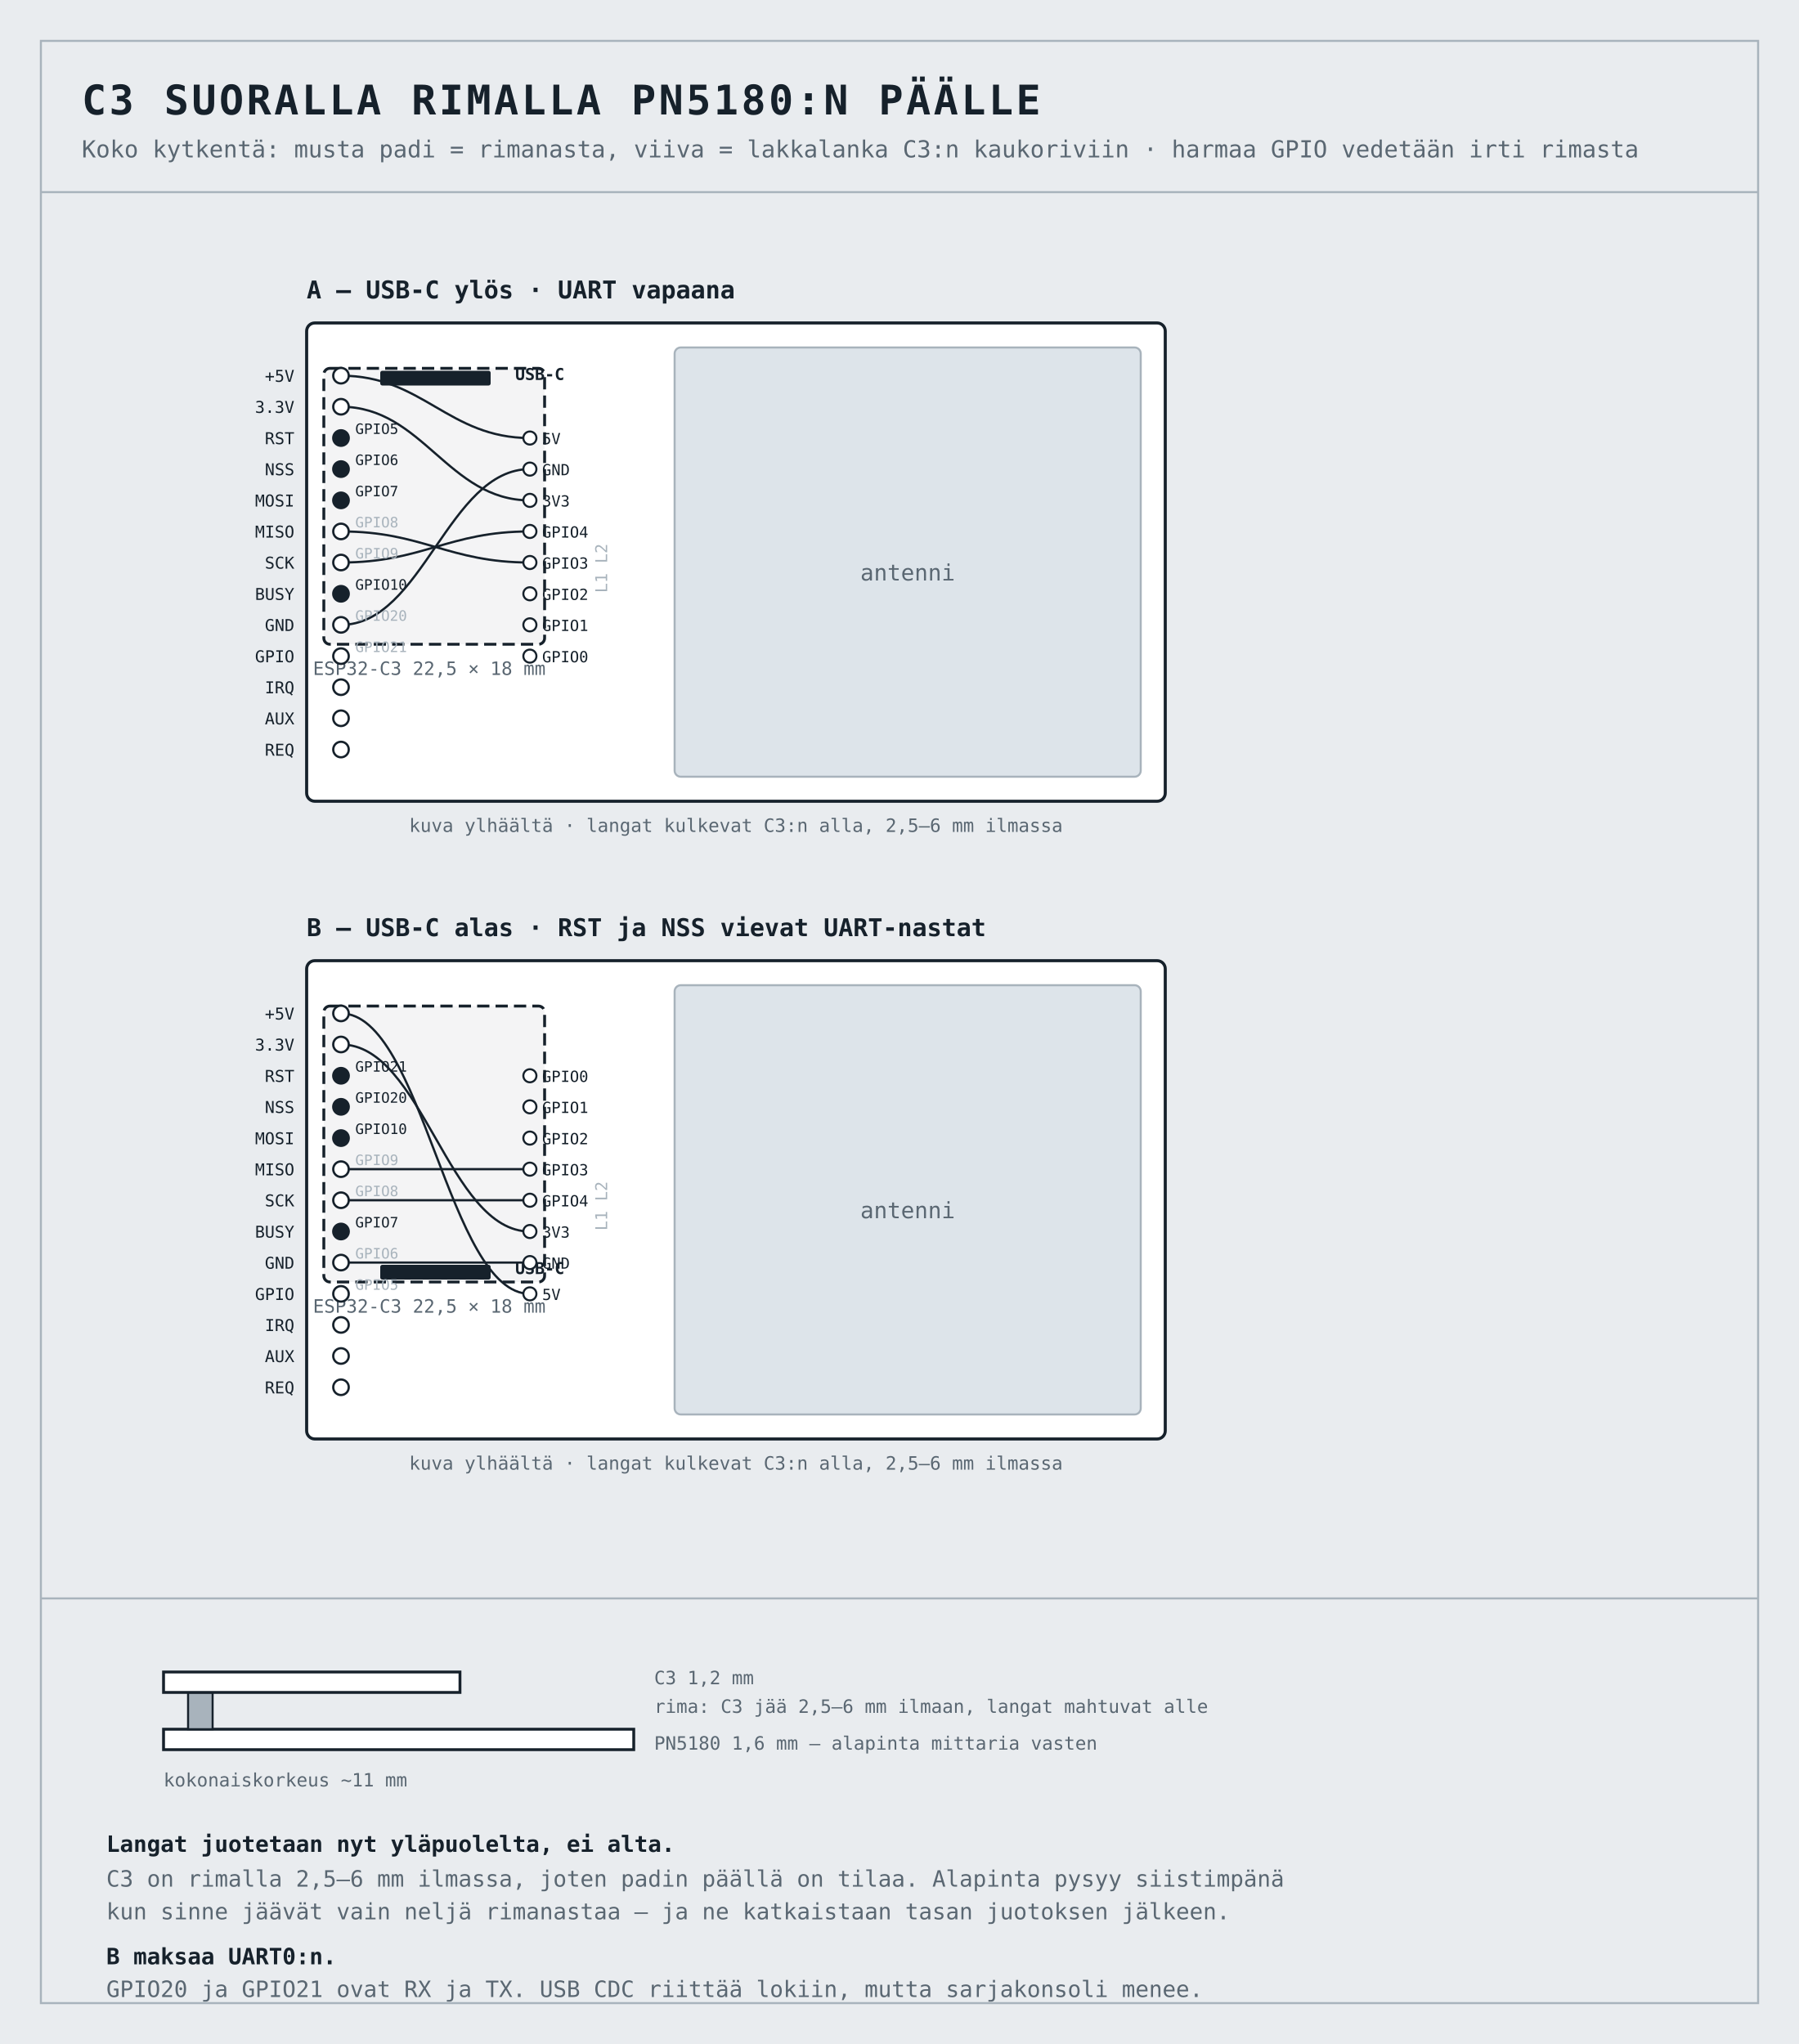
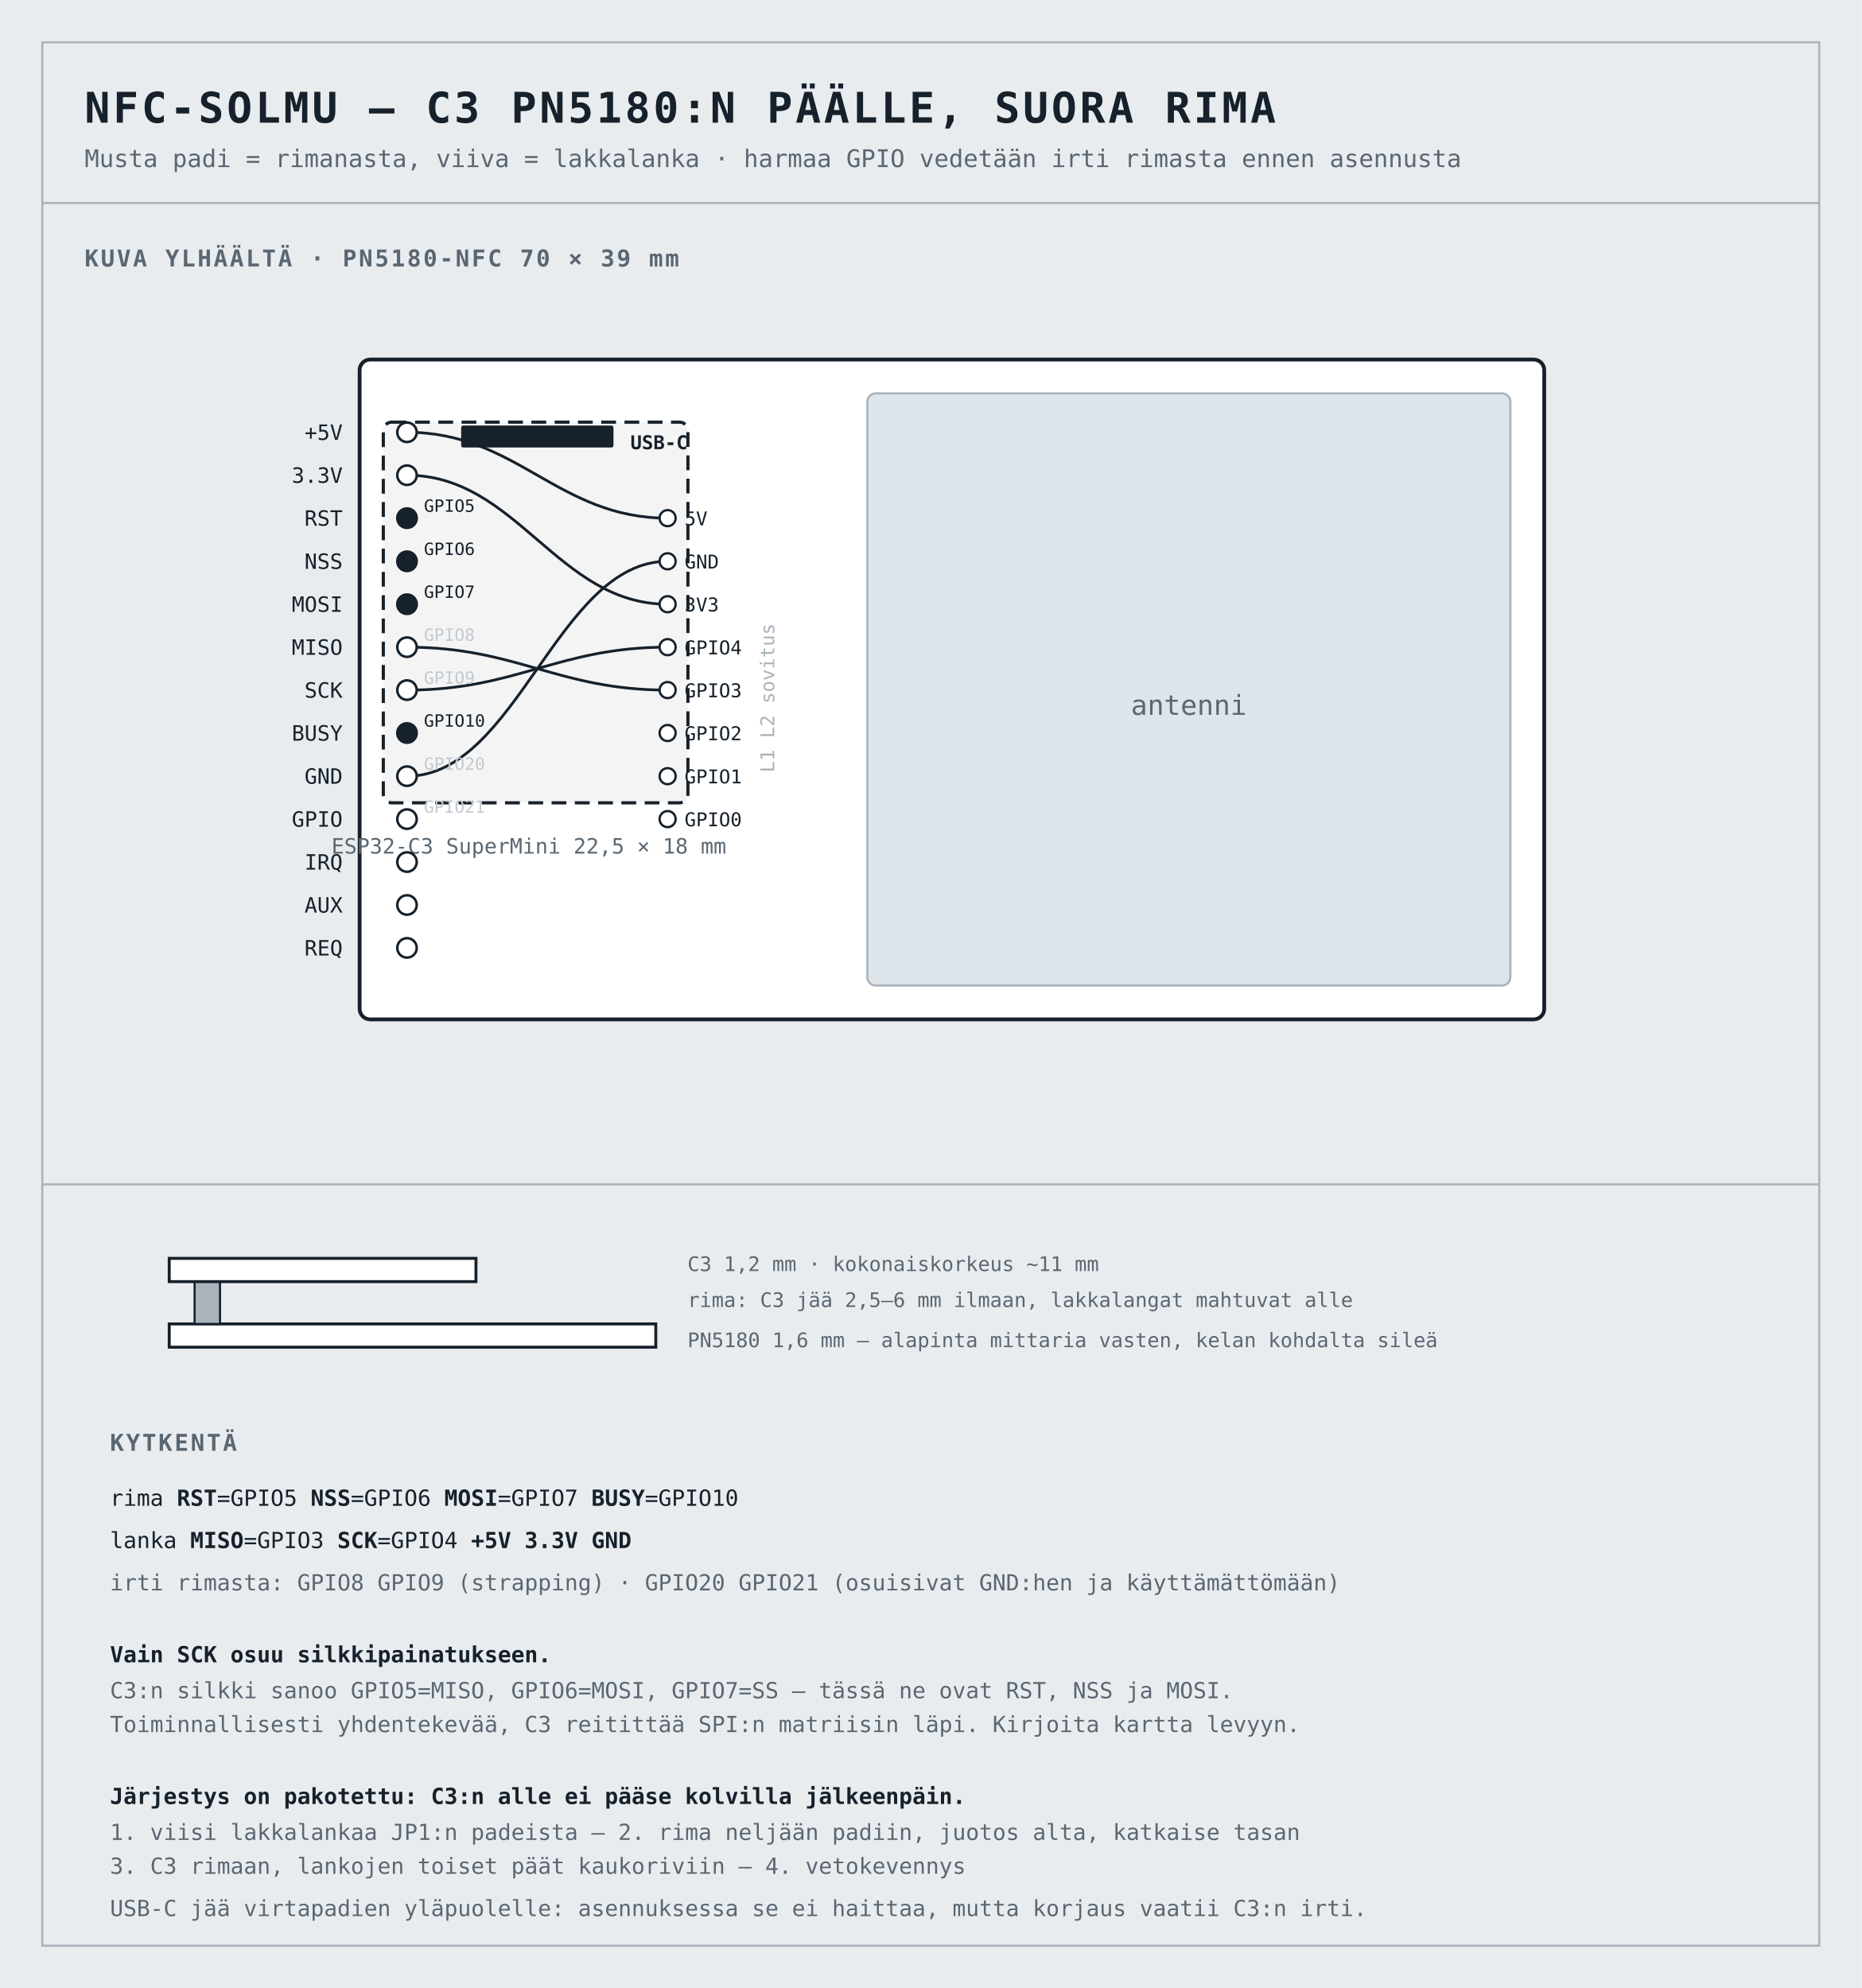
- <svg xmlns="http://www.w3.org/2000/svg" viewBox="0 0 880 1000" width="880" height="1000" font-family="ui-monospace, SFMono-Regular, Menlo, Consolas, monospace">
-   <rect width="880" height="1000" fill="#E9ECEF" />
-   <rect x="20" y="20" width="840" height="960" fill="none" stroke="#A8B3BC" />
-   <text x="40" y="56" font-size="20" font-weight="700" fill="#16212B" letter-spacing="1.4">C3 SUORALLA RIMALLA PN5180:N PÄÄLLE</text>
-   <text x="40" y="77" font-size="11.5" fill="#5A6772">Koko kytkentä: musta padi = rimanasta, viiva = lakkalanka C3:n kaukoriviin · harmaa GPIO vedetään irti rimasta</text>
-   <line x1="20" y1="94" x2="860" y2="94" stroke="#A8B3BC" />
-   <text x="150" y="146" font-size="12" font-weight="700" fill="#16212B">A — USB-C ylös · UART vapaana</text>
-   <rect x="150" y="158" width="420.0" height="234.0" rx="4" fill="#FFFFFF" stroke="#16212B" stroke-width="1.5" />
-   <rect x="330.0" y="170.0" width="228.0" height="210.0" rx="3" fill="#DDE4EA" stroke="#A8B3BC" />
-   <text x="444.0" y="284.0" font-size="11" fill="#5A6772" text-anchor="middle">antenni</text>
-   <text x="297.0" y="278.0" font-size="8" fill="#A8B3BC" text-anchor="middle" transform="rotate(-90 297.0 278.0)">L1 L2</text>
-   <rect x="158.4" y="180.2" width="108.0" height="135.0" rx="3" fill="#16212B" fill-opacity="0.05" stroke="#16212B" stroke-width="1.4" stroke-dasharray="6 3" />
-   <text x="210.0" y="330.2" font-size="9" fill="#5A6772" text-anchor="middle">ESP32-C3 22,5 × 18 mm</text>
-   <rect x="186.0" y="181.4" width="54.0" height="7.2" rx="1" fill="#16212B" />
-   <text x="252.0" y="185.9" font-size="8" font-weight="700" fill="#16212B">USB-C</text>
-   <path d="M166.8 183.8 C206.8 183.8 219.2 214.3 259.2 214.3" fill="none" stroke="#16212B" stroke-width="1.1" />
-   <path d="M166.8 199.0 C206.8 199.0 219.2 244.8 259.2 244.8" fill="none" stroke="#16212B" stroke-width="1.1" />
-   <path d="M166.8 305.7 C206.8 305.7 219.2 229.5 259.2 229.5" fill="none" stroke="#16212B" stroke-width="1.1" />
-   <path d="M166.8 260.0 C206.8 260.0 219.2 275.2 259.2 275.2" fill="none" stroke="#16212B" stroke-width="1.1" />
-   <path d="M166.8 275.2 C206.8 275.2 219.2 260.0 259.2 260.0" fill="none" stroke="#16212B" stroke-width="1.1" />
-   <circle cx="166.8" cy="183.8" r="3.8" fill="#FFFFFF" stroke="#16212B" stroke-width="1.1" />
-   <text x="144" y="186.8" font-size="8" fill="#16212B" text-anchor="end">+5V</text>
-   <circle cx="166.8" cy="199.0" r="3.8" fill="#FFFFFF" stroke="#16212B" stroke-width="1.1" />
-   <text x="144" y="202.0" font-size="8" fill="#16212B" text-anchor="end">3.3V</text>
-   <circle cx="166.8" cy="214.3" r="3.8" fill="#16212B" stroke="#16212B" stroke-width="1.1" />
-   <text x="144" y="217.3" font-size="8" fill="#16212B" text-anchor="end">RST</text>
-   <text x="173.8" y="212.3" font-size="7" fill="#16212B">GPIO5</text>
-   <circle cx="259.2" cy="214.3" r="3.2" fill="#FFFFFF" stroke="#16212B" stroke-width="1" />
-   <text x="265.2" y="217.3" font-size="7.5" fill="#16212B">5V</text>
-   <circle cx="166.8" cy="229.5" r="3.8" fill="#16212B" stroke="#16212B" stroke-width="1.1" />
-   <text x="144" y="232.5" font-size="8" fill="#16212B" text-anchor="end">NSS</text>
-   <text x="173.8" y="227.5" font-size="7" fill="#16212B">GPIO6</text>
-   <circle cx="259.2" cy="229.5" r="3.2" fill="#FFFFFF" stroke="#16212B" stroke-width="1" />
-   <text x="265.2" y="232.5" font-size="7.5" fill="#16212B">GND</text>
-   <circle cx="166.8" cy="244.8" r="3.8" fill="#16212B" stroke="#16212B" stroke-width="1.1" />
-   <text x="144" y="247.8" font-size="8" fill="#16212B" text-anchor="end">MOSI</text>
-   <text x="173.8" y="242.8" font-size="7" fill="#16212B">GPIO7</text>
-   <circle cx="259.2" cy="244.8" r="3.2" fill="#FFFFFF" stroke="#16212B" stroke-width="1" />
-   <text x="265.2" y="247.8" font-size="7.5" fill="#16212B">3V3</text>
-   <circle cx="166.8" cy="260.0" r="3.8" fill="#FFFFFF" stroke="#16212B" stroke-width="1.1" />
-   <text x="144" y="263.0" font-size="8" fill="#16212B" text-anchor="end">MISO</text>
-   <text x="173.8" y="258.0" font-size="7" fill="#A8B3BC">GPIO8</text>
-   <circle cx="259.2" cy="260.0" r="3.2" fill="#FFFFFF" stroke="#16212B" stroke-width="1" />
-   <text x="265.2" y="263.0" font-size="7.5" fill="#16212B">GPIO4</text>
-   <circle cx="166.8" cy="275.2" r="3.8" fill="#FFFFFF" stroke="#16212B" stroke-width="1.1" />
-   <text x="144" y="278.2" font-size="8" fill="#16212B" text-anchor="end">SCK</text>
-   <text x="173.8" y="273.2" font-size="7" fill="#A8B3BC">GPIO9</text>
-   <circle cx="259.2" cy="275.2" r="3.2" fill="#FFFFFF" stroke="#16212B" stroke-width="1" />
-   <text x="265.2" y="278.2" font-size="7.5" fill="#16212B">GPIO3</text>
-   <circle cx="166.8" cy="290.5" r="3.8" fill="#16212B" stroke="#16212B" stroke-width="1.1" />
-   <text x="144" y="293.5" font-size="8" fill="#16212B" text-anchor="end">BUSY</text>
-   <text x="173.8" y="288.5" font-size="7" fill="#16212B">GPIO10</text>
-   <circle cx="259.2" cy="290.5" r="3.2" fill="#FFFFFF" stroke="#16212B" stroke-width="1" />
-   <text x="265.2" y="293.5" font-size="7.5" fill="#16212B">GPIO2</text>
-   <circle cx="166.8" cy="305.7" r="3.8" fill="#FFFFFF" stroke="#16212B" stroke-width="1.1" />
-   <text x="144" y="308.7" font-size="8" fill="#16212B" text-anchor="end">GND</text>
-   <text x="173.8" y="303.7" font-size="7" fill="#A8B3BC">GPIO20</text>
-   <circle cx="259.2" cy="305.7" r="3.2" fill="#FFFFFF" stroke="#16212B" stroke-width="1" />
-   <text x="265.2" y="308.7" font-size="7.5" fill="#16212B">GPIO1</text>
-   <circle cx="166.8" cy="321.0" r="3.8" fill="#FFFFFF" stroke="#16212B" stroke-width="1.1" />
-   <text x="144" y="324.0" font-size="8" fill="#16212B" text-anchor="end">GPIO</text>
-   <text x="173.8" y="319.0" font-size="7" fill="#A8B3BC">GPIO21</text>
-   <circle cx="259.2" cy="321.0" r="3.2" fill="#FFFFFF" stroke="#16212B" stroke-width="1" />
-   <text x="265.2" y="324.0" font-size="7.5" fill="#16212B">GPIO0</text>
-   <circle cx="166.8" cy="336.2" r="3.8" fill="#FFFFFF" stroke="#16212B" stroke-width="1.1" />
-   <text x="144" y="339.2" font-size="8" fill="#16212B" text-anchor="end">IRQ</text>
-   <circle cx="166.8" cy="351.4" r="3.8" fill="#FFFFFF" stroke="#16212B" stroke-width="1.1" />
-   <text x="144" y="354.4" font-size="8" fill="#16212B" text-anchor="end">AUX</text>
-   <circle cx="166.8" cy="366.7" r="3.8" fill="#FFFFFF" stroke="#16212B" stroke-width="1.1" />
-   <text x="144" y="369.7" font-size="8" fill="#16212B" text-anchor="end">REQ</text>
-   <text x="360.0" y="407.0" font-size="9" fill="#5A6772" text-anchor="middle">kuva ylhäältä · langat kulkevat C3:n alla, 2,5–6 mm ilmassa</text>
-   <text x="150" y="458" font-size="12" font-weight="700" fill="#16212B">B — USB-C alas · RST ja NSS vievat UART-nastat</text>
-   <rect x="150" y="470" width="420.0" height="234.0" rx="4" fill="#FFFFFF" stroke="#16212B" stroke-width="1.5" />
-   <rect x="330.0" y="482.0" width="228.0" height="210.0" rx="3" fill="#DDE4EA" stroke="#A8B3BC" />
-   <text x="444.0" y="596.0" font-size="11" fill="#5A6772" text-anchor="middle">antenni</text>
-   <text x="297.0" y="590.0" font-size="8" fill="#A8B3BC" text-anchor="middle" transform="rotate(-90 297.0 590.0)">L1 L2</text>
-   <rect x="158.4" y="492.2" width="108.0" height="135.0" rx="3" fill="#16212B" fill-opacity="0.05" stroke="#16212B" stroke-width="1.4" stroke-dasharray="6 3" />
-   <text x="210.0" y="642.2" font-size="9" fill="#5A6772" text-anchor="middle">ESP32-C3 22,5 × 18 mm</text>
-   <rect x="186.0" y="618.8" width="54.0" height="7.2" rx="1" fill="#16212B" />
-   <text x="252.0" y="623.3" font-size="8" font-weight="700" fill="#16212B">USB-C</text>
-   <path d="M166.8 495.8 C206.8 495.8 219.2 633.0 259.2 633.0" fill="none" stroke="#16212B" stroke-width="1.1" />
-   <path d="M166.8 511.0 C206.8 511.0 219.2 602.5 259.2 602.5" fill="none" stroke="#16212B" stroke-width="1.1" />
-   <path d="M166.8 617.7 C206.8 617.7 219.2 617.7 259.2 617.7" fill="none" stroke="#16212B" stroke-width="1.1" />
-   <path d="M166.8 572.0 C206.8 572.0 219.2 572.0 259.2 572.0" fill="none" stroke="#16212B" stroke-width="1.1" />
-   <path d="M166.8 587.2 C206.8 587.2 219.2 587.2 259.2 587.2" fill="none" stroke="#16212B" stroke-width="1.1" />
-   <circle cx="166.8" cy="495.8" r="3.8" fill="#FFFFFF" stroke="#16212B" stroke-width="1.1" />
-   <text x="144" y="498.8" font-size="8" fill="#16212B" text-anchor="end">+5V</text>
-   <circle cx="166.8" cy="511.0" r="3.8" fill="#FFFFFF" stroke="#16212B" stroke-width="1.1" />
-   <text x="144" y="514.0" font-size="8" fill="#16212B" text-anchor="end">3.3V</text>
-   <circle cx="166.8" cy="526.3" r="3.8" fill="#16212B" stroke="#16212B" stroke-width="1.1" />
-   <text x="144" y="529.3" font-size="8" fill="#16212B" text-anchor="end">RST</text>
-   <text x="173.8" y="524.3" font-size="7" fill="#16212B">GPIO21</text>
-   <circle cx="259.2" cy="526.3" r="3.2" fill="#FFFFFF" stroke="#16212B" stroke-width="1" />
-   <text x="265.2" y="529.3" font-size="7.5" fill="#16212B">GPIO0</text>
-   <circle cx="166.8" cy="541.5" r="3.8" fill="#16212B" stroke="#16212B" stroke-width="1.1" />
-   <text x="144" y="544.5" font-size="8" fill="#16212B" text-anchor="end">NSS</text>
-   <text x="173.8" y="539.5" font-size="7" fill="#16212B">GPIO20</text>
-   <circle cx="259.2" cy="541.5" r="3.2" fill="#FFFFFF" stroke="#16212B" stroke-width="1" />
-   <text x="265.2" y="544.5" font-size="7.5" fill="#16212B">GPIO1</text>
-   <circle cx="166.8" cy="556.8" r="3.8" fill="#16212B" stroke="#16212B" stroke-width="1.1" />
-   <text x="144" y="559.8" font-size="8" fill="#16212B" text-anchor="end">MOSI</text>
-   <text x="173.8" y="554.8" font-size="7" fill="#16212B">GPIO10</text>
-   <circle cx="259.2" cy="556.8" r="3.2" fill="#FFFFFF" stroke="#16212B" stroke-width="1" />
-   <text x="265.2" y="559.8" font-size="7.5" fill="#16212B">GPIO2</text>
-   <circle cx="166.8" cy="572.0" r="3.8" fill="#FFFFFF" stroke="#16212B" stroke-width="1.1" />
-   <text x="144" y="575.0" font-size="8" fill="#16212B" text-anchor="end">MISO</text>
-   <text x="173.8" y="570.0" font-size="7" fill="#A8B3BC">GPIO9</text>
-   <circle cx="259.2" cy="572.0" r="3.2" fill="#FFFFFF" stroke="#16212B" stroke-width="1" />
-   <text x="265.2" y="575.0" font-size="7.5" fill="#16212B">GPIO3</text>
-   <circle cx="166.8" cy="587.2" r="3.8" fill="#FFFFFF" stroke="#16212B" stroke-width="1.1" />
-   <text x="144" y="590.2" font-size="8" fill="#16212B" text-anchor="end">SCK</text>
-   <text x="173.8" y="585.2" font-size="7" fill="#A8B3BC">GPIO8</text>
-   <circle cx="259.2" cy="587.2" r="3.2" fill="#FFFFFF" stroke="#16212B" stroke-width="1" />
-   <text x="265.2" y="590.2" font-size="7.5" fill="#16212B">GPIO4</text>
-   <circle cx="166.8" cy="602.5" r="3.8" fill="#16212B" stroke="#16212B" stroke-width="1.1" />
-   <text x="144" y="605.5" font-size="8" fill="#16212B" text-anchor="end">BUSY</text>
-   <text x="173.8" y="600.5" font-size="7" fill="#16212B">GPIO7</text>
-   <circle cx="259.2" cy="602.5" r="3.2" fill="#FFFFFF" stroke="#16212B" stroke-width="1" />
-   <text x="265.2" y="605.5" font-size="7.5" fill="#16212B">3V3</text>
-   <circle cx="166.8" cy="617.7" r="3.8" fill="#FFFFFF" stroke="#16212B" stroke-width="1.1" />
-   <text x="144" y="620.7" font-size="8" fill="#16212B" text-anchor="end">GND</text>
-   <text x="173.8" y="615.7" font-size="7" fill="#A8B3BC">GPIO6</text>
-   <circle cx="259.2" cy="617.7" r="3.2" fill="#FFFFFF" stroke="#16212B" stroke-width="1" />
-   <text x="265.2" y="620.7" font-size="7.5" fill="#16212B">GND</text>
-   <circle cx="166.8" cy="633.0" r="3.8" fill="#FFFFFF" stroke="#16212B" stroke-width="1.1" />
-   <text x="144" y="636.0" font-size="8" fill="#16212B" text-anchor="end">GPIO</text>
-   <text x="173.8" y="631.0" font-size="7" fill="#A8B3BC">GPIO5</text>
-   <circle cx="259.2" cy="633.0" r="3.2" fill="#FFFFFF" stroke="#16212B" stroke-width="1" />
-   <text x="265.2" y="636.0" font-size="7.5" fill="#16212B">5V</text>
-   <circle cx="166.8" cy="648.2" r="3.8" fill="#FFFFFF" stroke="#16212B" stroke-width="1.1" />
-   <text x="144" y="651.2" font-size="8" fill="#16212B" text-anchor="end">IRQ</text>
-   <circle cx="166.8" cy="663.4" r="3.8" fill="#FFFFFF" stroke="#16212B" stroke-width="1.1" />
-   <text x="144" y="666.4" font-size="8" fill="#16212B" text-anchor="end">AUX</text>
-   <circle cx="166.8" cy="678.7" r="3.8" fill="#FFFFFF" stroke="#16212B" stroke-width="1.1" />
-   <text x="144" y="681.7" font-size="8" fill="#16212B" text-anchor="end">REQ</text>
-   <text x="360.0" y="719.0" font-size="9" fill="#5A6772" text-anchor="middle">kuva ylhäältä · langat kulkevat C3:n alla, 2,5–6 mm ilmassa</text>
-   <line x1="20" y1="782" x2="860" y2="782" stroke="#A8B3BC" />
+ <svg xmlns="http://www.w3.org/2000/svg" viewBox="0 0 880 940" width="880" height="940" font-family="ui-monospace, SFMono-Regular, Menlo, Consolas, monospace">
+   <rect width="880" height="940" fill="#E9ECEF" />
+   <rect x="20" y="20" width="840" height="900" fill="none" stroke="#A8B3BC" />
+   <text x="40" y="58" font-size="20" font-weight="700" fill="#16212B" letter-spacing="1.4">NFC-SOLMU — C3 PN5180:N PÄÄLLE, SUORA RIMA</text>
+   <text x="40" y="79" font-size="11.5" fill="#5A6772">Musta padi = rimanasta, viiva = lakkalanka · harmaa GPIO vedetään irti rimasta ennen asennusta</text>
+   <line x1="20" y1="96" x2="860" y2="96" stroke="#A8B3BC" />
+   <text x="40" y="126" font-size="11" font-weight="700" fill="#5A6772" letter-spacing="1">KUVA YLHÄÄLTÄ · PN5180-NFC 70 × 39 mm</text>
+   <rect x="170" y="170" width="560.0" height="312.0" rx="5" fill="#FFFFFF" stroke="#16212B" stroke-width="1.8" />
+   <rect x="410.0" y="186.0" width="304.0" height="280.0" rx="4" fill="#DDE4EA" stroke="#A8B3BC" />
+   <text x="562.0" y="338.0" font-size="13" fill="#5A6772" text-anchor="middle">antenni</text>
+   <text x="366.0" y="330.0" font-size="9" fill="#A8B3BC" text-anchor="middle" transform="rotate(-90 366.0 330.0)">L1 L2 sovitus</text>
+   <rect x="181.2" y="199.6" width="144.0" height="180.0" rx="4" fill="#16212B" fill-opacity="0.05" stroke="#16212B" stroke-width="1.5" stroke-dasharray="7 4" />
+   <text x="250.0" y="403.6" font-size="10" fill="#5A6772" text-anchor="middle">ESP32-C3 SuperMini 22,5 × 18 mm</text>
+   <rect x="218.0" y="201.2" width="72.0" height="10.4" rx="1" fill="#16212B" />
+   <text x="298.0" y="212.4" font-size="9" font-weight="700" fill="#16212B">USB-C</text>
+   <path d="M192.4 204.4 C244.4 204.4 263.6 245.0 315.6 245.0" fill="none" stroke="#16212B" stroke-width="1.3" />
+   <path d="M192.4 224.7 C244.4 224.7 263.6 285.7 315.6 285.7" fill="none" stroke="#16212B" stroke-width="1.3" />
+   <path d="M192.4 367.0 C244.4 367.0 263.6 265.4 315.6 265.4" fill="none" stroke="#16212B" stroke-width="1.3" />
+   <path d="M192.4 306.0 C244.4 306.0 263.6 326.3 315.6 326.3" fill="none" stroke="#16212B" stroke-width="1.3" />
+   <path d="M192.4 326.3 C244.4 326.3 263.6 306.0 315.6 306.0" fill="none" stroke="#16212B" stroke-width="1.3" />
+   <circle cx="192.4" cy="204.4" r="4.6" fill="#FFFFFF" stroke="#16212B" stroke-width="1.2" />
+   <text x="162" y="208.0" font-size="10" fill="#16212B" text-anchor="end">+5V</text>
+   <circle cx="192.4" cy="224.7" r="4.6" fill="#FFFFFF" stroke="#16212B" stroke-width="1.2" />
+   <text x="162" y="228.3" font-size="10" fill="#16212B" text-anchor="end">3.3V</text>
+   <circle cx="192.4" cy="245.0" r="4.6" fill="#16212B" stroke="#16212B" stroke-width="1.2" />
+   <text x="162" y="248.6" font-size="10" fill="#16212B" text-anchor="end">RST</text>
+   <text x="200.4" y="242.0" font-size="8" fill="#16212B">GPIO5</text>
+   <circle cx="315.6" cy="245.0" r="3.8" fill="#FFFFFF" stroke="#16212B" stroke-width="1.1" />
+   <text x="323.6" y="248.4" font-size="9" fill="#16212B">5V</text>
+   <circle cx="192.4" cy="265.4" r="4.6" fill="#16212B" stroke="#16212B" stroke-width="1.2" />
+   <text x="162" y="269.0" font-size="10" fill="#16212B" text-anchor="end">NSS</text>
+   <text x="200.4" y="262.4" font-size="8" fill="#16212B">GPIO6</text>
+   <circle cx="315.6" cy="265.4" r="3.8" fill="#FFFFFF" stroke="#16212B" stroke-width="1.1" />
+   <text x="323.6" y="268.8" font-size="9" fill="#16212B">GND</text>
+   <circle cx="192.4" cy="285.7" r="4.6" fill="#16212B" stroke="#16212B" stroke-width="1.2" />
+   <text x="162" y="289.3" font-size="10" fill="#16212B" text-anchor="end">MOSI</text>
+   <text x="200.4" y="282.7" font-size="8" fill="#16212B">GPIO7</text>
+   <circle cx="315.6" cy="285.7" r="3.8" fill="#FFFFFF" stroke="#16212B" stroke-width="1.1" />
+   <text x="323.6" y="289.1" font-size="9" fill="#16212B">3V3</text>
+   <circle cx="192.4" cy="306.0" r="4.6" fill="#FFFFFF" stroke="#16212B" stroke-width="1.2" />
+   <text x="162" y="309.6" font-size="10" fill="#16212B" text-anchor="end">MISO</text>
+   <text x="200.4" y="303.0" font-size="8" fill="#C2CAD1">GPIO8</text>
+   <circle cx="315.6" cy="306.0" r="3.8" fill="#FFFFFF" stroke="#16212B" stroke-width="1.1" />
+   <text x="323.6" y="309.4" font-size="9" fill="#16212B">GPIO4</text>
+   <circle cx="192.4" cy="326.3" r="4.6" fill="#FFFFFF" stroke="#16212B" stroke-width="1.2" />
+   <text x="162" y="329.9" font-size="10" fill="#16212B" text-anchor="end">SCK</text>
+   <text x="200.4" y="323.3" font-size="8" fill="#C2CAD1">GPIO9</text>
+   <circle cx="315.6" cy="326.3" r="3.8" fill="#FFFFFF" stroke="#16212B" stroke-width="1.1" />
+   <text x="323.6" y="329.7" font-size="9" fill="#16212B">GPIO3</text>
+   <circle cx="192.4" cy="346.6" r="4.6" fill="#16212B" stroke="#16212B" stroke-width="1.2" />
+   <text x="162" y="350.2" font-size="10" fill="#16212B" text-anchor="end">BUSY</text>
+   <text x="200.4" y="343.6" font-size="8" fill="#16212B">GPIO10</text>
+   <circle cx="315.6" cy="346.6" r="3.8" fill="#FFFFFF" stroke="#16212B" stroke-width="1.1" />
+   <text x="323.6" y="350.0" font-size="9" fill="#16212B">GPIO2</text>
+   <circle cx="192.4" cy="367.0" r="4.6" fill="#FFFFFF" stroke="#16212B" stroke-width="1.2" />
+   <text x="162" y="370.6" font-size="10" fill="#16212B" text-anchor="end">GND</text>
+   <text x="200.4" y="364.0" font-size="8" fill="#C2CAD1">GPIO20</text>
+   <circle cx="315.6" cy="367.0" r="3.8" fill="#FFFFFF" stroke="#16212B" stroke-width="1.1" />
+   <text x="323.6" y="370.4" font-size="9" fill="#16212B">GPIO1</text>
+   <circle cx="192.4" cy="387.3" r="4.6" fill="#FFFFFF" stroke="#16212B" stroke-width="1.2" />
+   <text x="162" y="390.9" font-size="10" fill="#16212B" text-anchor="end">GPIO</text>
+   <text x="200.4" y="384.3" font-size="8" fill="#C2CAD1">GPIO21</text>
+   <circle cx="315.6" cy="387.3" r="3.8" fill="#FFFFFF" stroke="#16212B" stroke-width="1.1" />
+   <text x="323.6" y="390.7" font-size="9" fill="#16212B">GPIO0</text>
+   <circle cx="192.4" cy="407.6" r="4.6" fill="#FFFFFF" stroke="#16212B" stroke-width="1.2" />
+   <text x="162" y="411.2" font-size="10" fill="#16212B" text-anchor="end">IRQ</text>
+   <circle cx="192.4" cy="427.9" r="4.6" fill="#FFFFFF" stroke="#16212B" stroke-width="1.2" />
+   <text x="162" y="431.5" font-size="10" fill="#16212B" text-anchor="end">AUX</text>
+   <circle cx="192.4" cy="448.2" r="4.6" fill="#FFFFFF" stroke="#16212B" stroke-width="1.2" />
+   <text x="162" y="451.8" font-size="10" fill="#16212B" text-anchor="end">REQ</text>
+   <line x1="20" y1="560" x2="860" y2="560" stroke="#A8B3BC" />
  <g>
-     <rect x="80" y="846" width="230" height="10" fill="#FFFFFF" stroke="#16212B" stroke-width="1.4" />
-     <rect x="92" y="828" width="12" height="18" fill="#A8B3BC" stroke="#16212B" />
-     <rect x="80" y="818" width="145" height="10" fill="#FFFFFF" stroke="#16212B" stroke-width="1.4" />
-     <text x="320" y="856" font-size="9" fill="#5A6772">PN5180 1,6 mm — alapinta mittaria vasten</text>
-     <text x="320" y="838" font-size="9" fill="#5A6772">rima: C3 jää 2,5–6 mm ilmaan, langat mahtuvat alle</text>
-     <text x="320" y="824" font-size="9" fill="#5A6772">C3 1,2 mm</text>
-     <text x="80" y="874" font-size="9" fill="#5A6772">kokonaiskorkeus ~11 mm</text>
+     <rect x="80" y="626" width="230" height="11" fill="#FFFFFF" stroke="#16212B" stroke-width="1.4" />
+     <rect x="92" y="606" width="12" height="20" fill="#A8B3BC" stroke="#16212B" />
+     <rect x="80" y="595" width="145" height="11" fill="#FFFFFF" stroke="#16212B" stroke-width="1.4" />
+     <text x="325" y="637" font-size="9.5" fill="#5A6772">PN5180 1,6 mm — alapinta mittaria vasten, kelan kohdalta sileä</text>
+     <text x="325" y="618" font-size="9.5" fill="#5A6772">rima: C3 jää 2,5–6 mm ilmaan, lakkalangat mahtuvat alle</text>
+     <text x="325" y="601" font-size="9.5" fill="#5A6772">C3 1,2 mm · kokonaiskorkeus ~11 mm</text>
  </g>
-   <g font-size="11" fill="#16212B">
-     <text x="52" y="906" font-weight="700">Langat juotetaan nyt yläpuolelta, ei alta.</text>
-     <text x="52" y="923" fill="#5A6772">C3 on rimalla 2,5–6 mm ilmassa, joten padin päällä on tilaa. Alapinta pysyy siistimpänä</text>
-     <text x="52" y="939" fill="#5A6772">kun sinne jäävät vain neljä rimanastaa — ja ne katkaistaan tasan juotoksen jälkeen.</text>
-     <text x="52" y="961" font-weight="700">B maksaa UART0:n.</text>
-     <text x="52" y="977" fill="#5A6772">GPIO20 ja GPIO21 ovat RX ja TX. USB CDC riittää lokiin, mutta sarjakonsoli menee.</text>
+   <text x="52" y="686" font-size="11" font-weight="700" fill="#5A6772" letter-spacing="1">KYTKENTÄ</text>
+   <g font-size="10.5" fill="#16212B">
+     <text x="52" y="712">rima  <tspan font-weight="700">RST</tspan>=GPIO5  <tspan font-weight="700">NSS</tspan>=GPIO6  <tspan font-weight="700">MOSI</tspan>=GPIO7  <tspan font-weight="700">BUSY</tspan>=GPIO10</text>
+     <text x="52" y="732">lanka <tspan font-weight="700">MISO</tspan>=GPIO3  <tspan font-weight="700">SCK</tspan>=GPIO4  <tspan font-weight="700">+5V</tspan>
+       <tspan font-weight="700">3.3V</tspan>
+       <tspan font-weight="700">GND</tspan>
+     </text>
+     <text x="52" y="752" fill="#5A6772">irti rimasta: GPIO8 GPIO9 (strapping) · GPIO20 GPIO21 (osuisivat GND:hen ja käyttämättömään)</text>
+     <text x="52" y="786" font-weight="700">Vain SCK osuu silkkipainatukseen.</text>
+     <text x="52" y="803" fill="#5A6772">C3:n silkki sanoo GPIO5=MISO, GPIO6=MOSI, GPIO7=SS — tässä ne ovat RST, NSS ja MOSI.</text>
+     <text x="52" y="819" fill="#5A6772">Toiminnallisesti yhdentekevää, C3 reitittää SPI:n matriisin läpi. Kirjoita kartta levyyn.</text>
+     <text x="52" y="853" font-weight="700">Järjestys on pakotettu: C3:n alle ei pääse kolvilla jälkeenpäin.</text>
+     <text x="52" y="870" fill="#5A6772">1. viisi lakkalankaa JP1:n padeista — 2. rima neljään padiin, juotos alta, katkaise tasan</text>
+     <text x="52" y="886" fill="#5A6772">3. C3 rimaan, lankojen toiset päät kaukoriviin — 4. vetokevennys</text>
+     <text x="52" y="906" fill="#5A6772">USB-C jää virtapadien yläpuolelle: asennuksessa se ei haittaa, mutta korjaus vaatii C3:n irti.</text>
  </g>
</svg>
